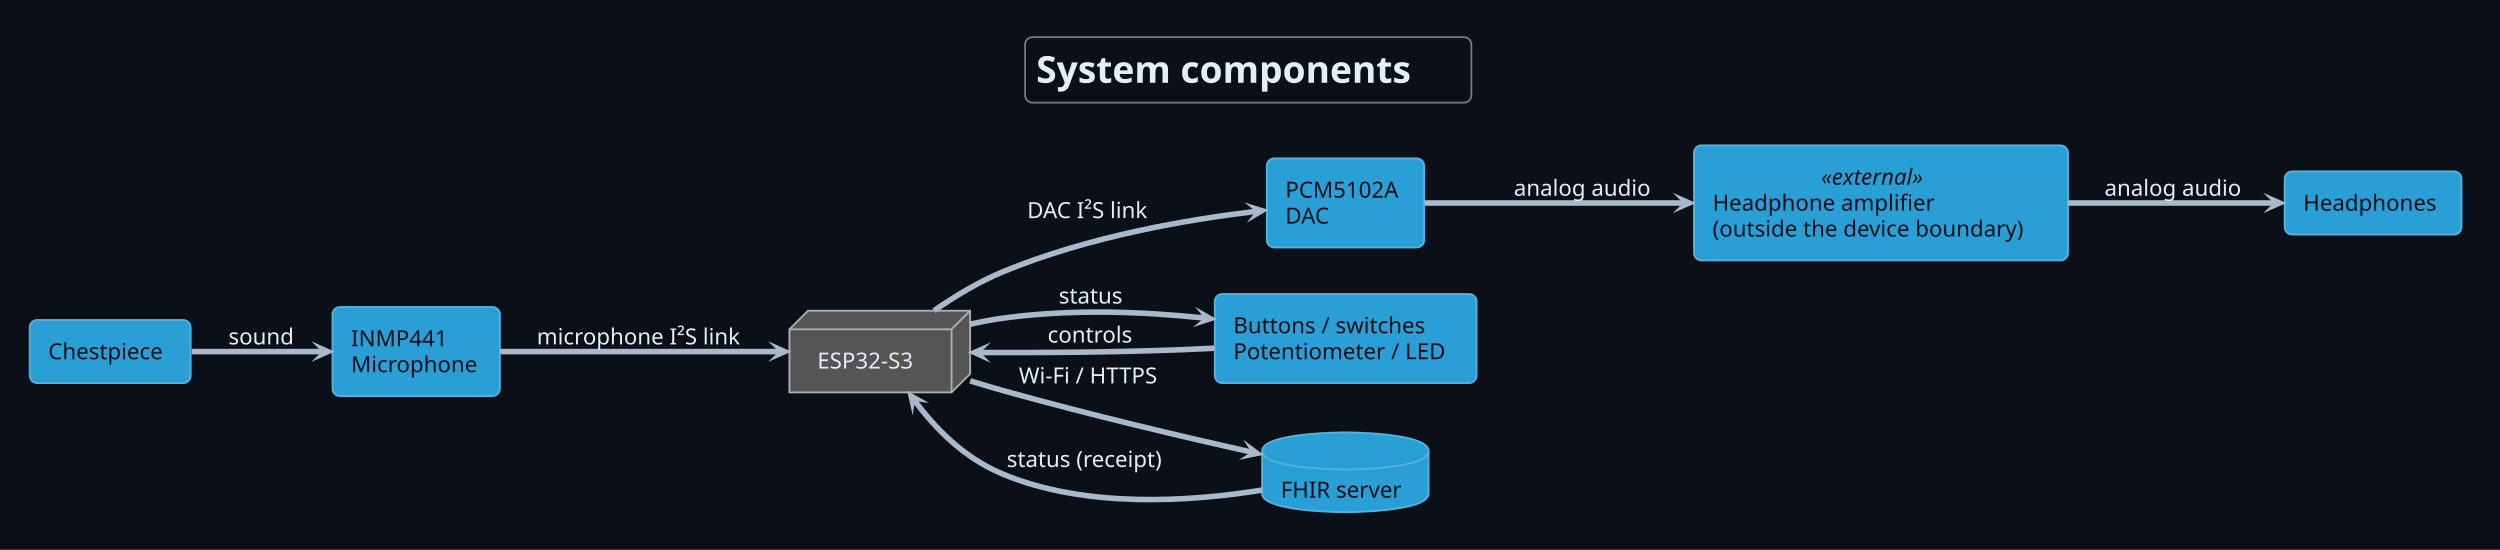
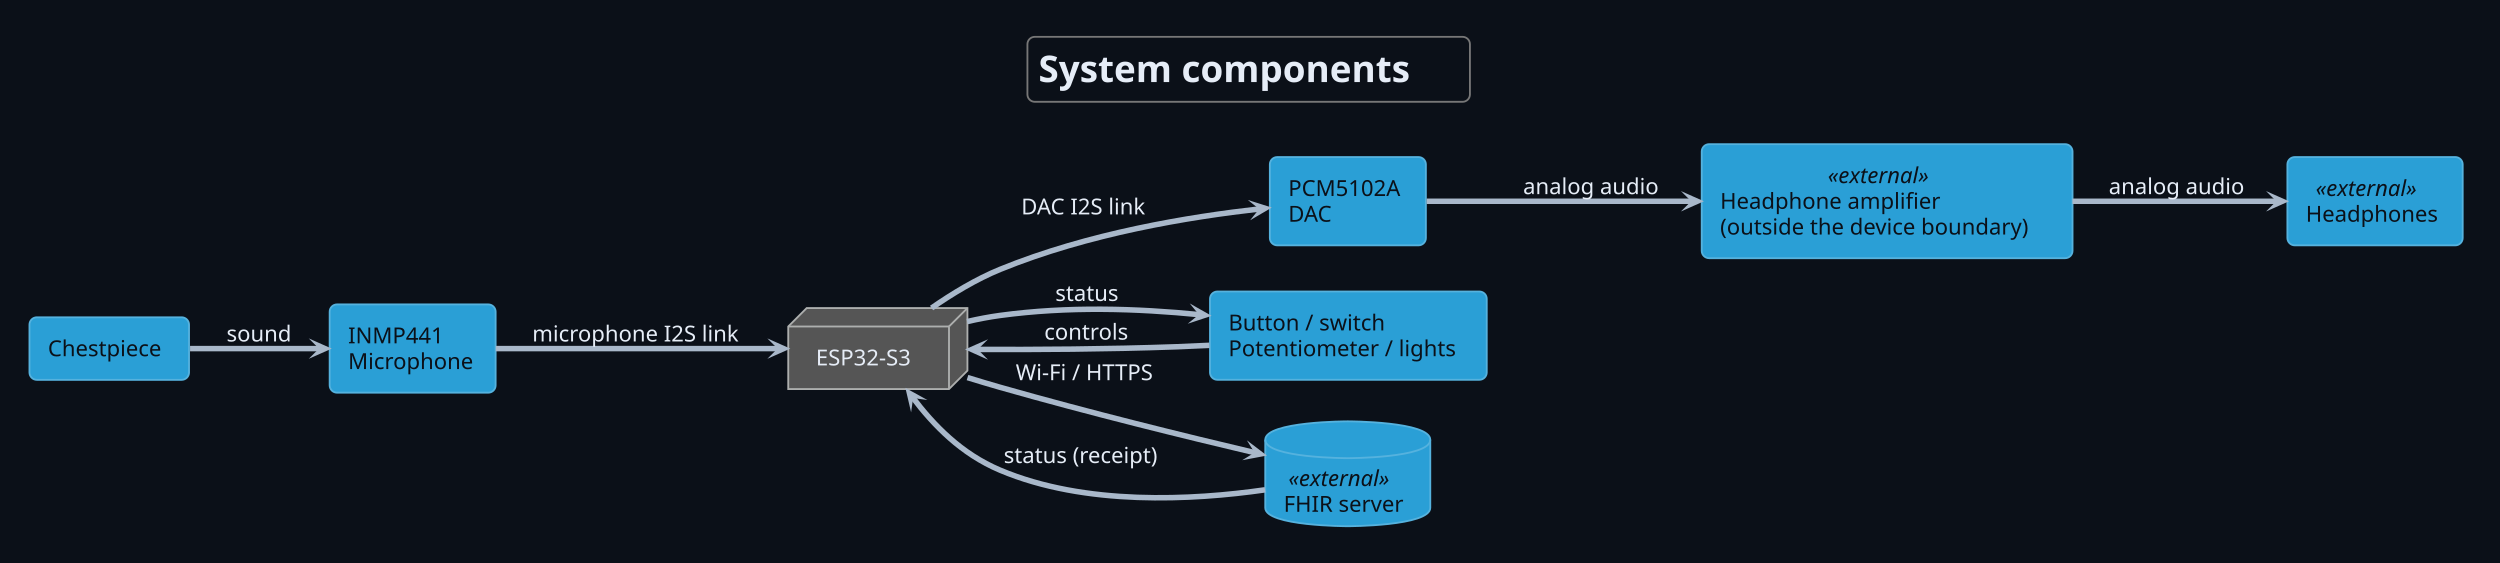
- <svg xmlns="http://www.w3.org/2000/svg" version="1.1" data-diagram-type="DESCRIPTION" style="width:1402px;height:308px;background:#0B1018;" width="1402.083px" height="308.333px" viewBox="0 0 1402 308" zoomAndPan="magnify" preserveAspectRatio="none" contentStyleType="text/css">
+ <svg xmlns="http://www.w3.org/2000/svg" version="1.1" data-diagram-type="DESCRIPTION" style="width:1414px;height:318px;background:#0B1018;" width="1414.583px" height="318.75px" viewBox="0 0 1414 318" zoomAndPan="magnify" preserveAspectRatio="none" contentStyleType="text/css">
  <defs />
  <g font-family="sans-serif" lengthAdjust="spacing">
-     <rect x="0" y="0" width="1402.083" height="308.333" fill="#0B1018" style="stroke:none;" />
-     <g class="title" data-source-line="23">
-       <rect x="574.859" y="20.833" width="250.283" height="36.751" fill="none" style="stroke:#777;stroke-width:1.042;" rx="4.167" ry="4.167" />
-       <text x="581.109" y="46.421" fill="#E6EDF7" font-size="20.833" textLength="237.783" font-weight="700">System components</text>
+     <rect x="0" y="0" width="1414.583" height="318.75" fill="#0B1018" style="stroke:none;" />
+     <g class="title" data-source-line="15">
+       <rect x="581.109" y="20.833" width="250.283" height="36.751" fill="none" style="stroke:#777;stroke-width:1.042;" rx="4.167" ry="4.167" />
+       <text x="587.359" y="46.421" fill="#E6EDF7" font-size="20.833" textLength="237.783" font-weight="700">System components</text>
    </g>
-     <g class="entity" data-qualified-name="chest" id="ent0001" data-source-line="25">
+     <g class="entity" data-qualified-name="chest" id="ent0001" data-source-line="17">
      <rect x="16.667" y="179.46" width="90.249" height="35.384" fill="#2A9FD6" style="stroke:#55B2DE;stroke-width:1.042;" rx="4.167" ry="4.167" />
      <text x="27.083" y="201.479" fill="#0B1018" font-size="12.5" textLength="69.415">Chestpiece</text>
    </g>
-     <g class="entity" data-qualified-name="mic" id="ent0002" data-source-line="26">
+     <g class="entity" data-qualified-name="mic" id="ent0002" data-source-line="18">
      <rect x="186.458" y="172.168" width="93.868" height="49.935" fill="#2A9FD6" style="stroke:#55B2DE;stroke-width:1.042;" rx="4.167" ry="4.167" />
      <text x="196.875" y="194.187" fill="#0B1018" font-size="12.5" textLength="55.219">INMP441</text>
      <text x="196.875" y="208.738" fill="#0B1018" font-size="12.5" textLength="73.035">Microphone</text>
    </g>
-     <g class="entity" data-qualified-name="cpu" id="ent0003" data-source-line="27">
-       <polygon points="442.708,184.668,453.125,174.251,544.049,174.251,544.049,209.635,533.632,220.052,442.708,220.052,442.708,184.668" fill="#555" style="stroke:#ADAFAE;stroke-width:1.042;stroke-linejoin:miter;stroke-miterlimit:10;" />
-       <line x1="533.632" y1="184.668" x2="544.049" y2="174.251" style="stroke:#ADAFAE;stroke-width:1.042;" />
-       <line x1="442.708" y1="184.668" x2="533.632" y2="184.668" style="stroke:#ADAFAE;stroke-width:1.042;" />
-       <line x1="533.632" y1="184.668" x2="533.632" y2="220.052" style="stroke:#ADAFAE;stroke-width:1.042;" />
-       <text x="458.333" y="206.687" fill="#E6EDF7" font-size="12.5" textLength="59.674">ESP32-S3</text>
+     <g class="entity" data-qualified-name="cpu" id="ent0003" data-source-line="19">
+       <polygon points="445.833,184.668,456.25,174.251,547.174,174.251,547.174,209.635,536.757,220.052,445.833,220.052,445.833,184.668" fill="#555" style="stroke:#ADAFAE;stroke-width:1.042;stroke-linejoin:miter;stroke-miterlimit:10;" />
+       <line x1="536.757" y1="184.668" x2="547.174" y2="174.251" style="stroke:#ADAFAE;stroke-width:1.042;" />
+       <line x1="445.833" y1="184.668" x2="536.757" y2="184.668" style="stroke:#ADAFAE;stroke-width:1.042;" />
+       <line x1="536.757" y1="184.668" x2="536.757" y2="220.052" style="stroke:#ADAFAE;stroke-width:1.042;" />
+       <text x="461.458" y="206.687" fill="#E6EDF7" font-size="12.5" textLength="59.674">ESP32-S3</text>
    </g>
-     <g class="entity" data-qualified-name="dac" id="ent0004" data-source-line="28">
-       <rect x="710.417" y="88.835" width="88.247" height="49.935" fill="#2A9FD6" style="stroke:#55B2DE;stroke-width:1.042;" rx="4.167" ry="4.167" />
-       <text x="720.833" y="110.854" fill="#0B1018" font-size="12.5" textLength="67.413">PCM5102A</text>
-       <text x="720.833" y="125.405" fill="#0B1018" font-size="12.5" textLength="26.904">DAC</text>
+     <g class="entity" data-qualified-name="dac" id="ent0004" data-source-line="20">
+       <rect x="718.229" y="88.835" width="88.247" height="49.935" fill="#2A9FD6" style="stroke:#55B2DE;stroke-width:1.042;" rx="4.167" ry="4.167" />
+       <text x="728.646" y="110.854" fill="#0B1018" font-size="12.5" textLength="67.413">PCM5102A</text>
+       <text x="728.646" y="125.405" fill="#0B1018" font-size="12.5" textLength="26.904">DAC</text>
    </g>
-     <g class="entity" data-qualified-name="amp" id="ent0005" data-source-line="29">
-       <rect x="950" y="81.543" width="209.719" height="64.486" fill="#2A9FD6" style="stroke:#55B2DE;stroke-width:1.042;" rx="4.167" ry="4.167" />
-       <text x="1021.275" y="103.562" fill="#0B1018" font-size="12.5" textLength="67.169" font-style="italic">«external»</text>
-       <text x="960.417" y="118.113" fill="#0B1018" font-size="12.5" textLength="131.195">Headphone amplifier</text>
-       <text x="960.417" y="132.664" fill="#0B1018" font-size="12.5" textLength="188.885">(outside the device boundary)</text>
+     <g class="entity" data-qualified-name="amp" id="ent0005" data-source-line="21">
+       <rect x="962.5" y="81.543" width="209.719" height="64.486" fill="#2A9FD6" style="stroke:#55B2DE;stroke-width:1.042;" rx="4.167" ry="4.167" />
+       <text x="1033.775" y="103.562" fill="#0B1018" font-size="12.5" textLength="67.169" font-style="italic">«external»</text>
+       <text x="972.917" y="118.113" fill="#0B1018" font-size="12.5" textLength="131.195">Headphone amplifier</text>
+       <text x="972.917" y="132.664" fill="#0B1018" font-size="12.5" textLength="188.885">(outside the device boundary)</text>
    </g>
-     <g class="entity" data-qualified-name="hp" id="ent0006" data-source-line="30">
-       <rect x="1281.25" y="96.126" width="99.148" height="35.384" fill="#2A9FD6" style="stroke:#55B2DE;stroke-width:1.042;" rx="4.167" ry="4.167" />
-       <text x="1291.667" y="118.146" fill="#0B1018" font-size="12.5" textLength="78.314">Headphones</text>
+     <g class="entity" data-qualified-name="hp" id="ent0006" data-source-line="22">
+       <rect x="1293.75" y="88.835" width="99.148" height="49.935" fill="#2A9FD6" style="stroke:#55B2DE;stroke-width:1.042;" rx="4.167" ry="4.167" />
+       <text x="1309.739" y="110.854" fill="#0B1018" font-size="12.5" textLength="67.169" font-style="italic">«external»</text>
+       <text x="1304.167" y="125.405" fill="#0B1018" font-size="12.5" textLength="78.314">Headphones</text>
    </g>
-     <g class="entity" data-qualified-name="controls" id="ent0007" data-source-line="31">
-       <rect x="681.25" y="164.876" width="146.798" height="49.935" fill="#2A9FD6" style="stroke:#55B2DE;stroke-width:1.042;" rx="4.167" ry="4.167" />
-       <text x="691.667" y="186.896" fill="#0B1018" font-size="12.5" textLength="114.648">Buttons / switches</text>
-       <text x="691.667" y="201.447" fill="#0B1018" font-size="12.5" textLength="125.964">Potentiometer / LED</text>
+     <g class="entity" data-qualified-name="controls" id="ent0007" data-source-line="23">
+       <rect x="684.375" y="164.876" width="156.527" height="49.935" fill="#2A9FD6" style="stroke:#55B2DE;stroke-width:1.042;" rx="4.167" ry="4.167" />
+       <text x="694.792" y="186.896" fill="#0B1018" font-size="12.5" textLength="93.933">Button / switch</text>
+       <text x="694.792" y="201.447" fill="#0B1018" font-size="12.5" textLength="135.693">Potentiometer / lights</text>
    </g>
-     <g class="entity" data-qualified-name="server" id="ent0008" data-source-line="32">
-       <path d="M707.813,252.897 C707.813,242.48 754.481,242.48 754.481,242.48 C754.481,242.48 801.149,242.48 801.149,252.897 L801.149,276.823 C801.149,287.24 754.481,287.24 754.481,287.24 C754.481,287.24 707.813,287.24 707.813,276.823 L707.813,252.897" style="stroke:#55B2DE;stroke-width:1.042;" fill="#2A9FD6" />
-       <path d="M707.813,252.897 C707.813,263.314 754.481,263.314 754.481,263.314 C754.481,263.314 801.149,263.314 801.149,252.897" style="stroke:#55B2DE;stroke-width:1.042;" fill="none" />
-       <text x="718.229" y="279.083" fill="#0B1018" font-size="12.5" textLength="72.504">FHIR server</text>
+     <g class="entity" data-qualified-name="server" id="ent0008" data-source-line="24">
+       <path d="M715.625,248.73 C715.625,238.314 762.293,238.314 762.293,238.314 C762.293,238.314 808.962,238.314 808.962,248.73 L808.962,287.207 C808.962,297.624 762.293,297.624 762.293,297.624 C762.293,297.624 715.625,297.624 715.625,287.207 L715.625,248.73" style="stroke:#55B2DE;stroke-width:1.042;" fill="#2A9FD6" />
+       <path d="M715.625,248.73 C715.625,259.147 762.293,259.147 762.293,259.147 C762.293,259.147 808.962,259.147 808.962,248.73" style="stroke:#55B2DE;stroke-width:1.042;" fill="none" />
+       <text x="728.709" y="274.917" fill="#0B1018" font-size="12.5" textLength="67.169" font-style="italic">«external»</text>
+       <text x="726.042" y="289.467" fill="#0B1018" font-size="12.5" textLength="72.504">FHIR server</text>
    </g>
    <g class="link" data-entity-1="ent0001" data-entity-2="ent0002" id="lnk9" data-link-type="dependency">
      <polygon points="186.345,197.168,176.97,193.001,181.137,197.168,176.97,201.335,186.345,197.168" fill="#A9B8CA" style="stroke:#A9B8CA;stroke-width:1.042;stroke-linejoin:miter;stroke-miterlimit:10;" />
      <path d="M107.495,197.168 C131.787,197.168 156.618,197.168 181.137,197.168" style="stroke:#A9B8CA;stroke-width:3.125;" fill="none" />
      <text x="128.125" y="193.146" fill="#E6EDF7" font-size="12.5" textLength="37.939">sound</text>
    </g>
    <g class="link" data-entity-1="ent0002" data-entity-2="ent0003" id="lnk10" data-link-type="dependency">
-       <polygon points="442.538,197.168,433.163,193.001,437.33,197.168,433.163,201.335,442.538,197.168" fill="#A9B8CA" style="stroke:#A9B8CA;stroke-width:1.042;stroke-linejoin:miter;stroke-miterlimit:10;" />
-       <path d="M280.467,197.168 C326.09,197.168 390.506,197.168 437.33,197.168" style="stroke:#A9B8CA;stroke-width:3.125;" fill="none" />
-       <text x="301.042" y="193.146" fill="#E6EDF7" font-size="12.5" textLength="121.112">microphone I²S link</text>
+       <polygon points="445.727,197.168,436.352,193.001,440.519,197.168,436.352,201.335,445.727,197.168" fill="#A9B8CA" style="stroke:#A9B8CA;stroke-width:1.042;stroke-linejoin:miter;stroke-miterlimit:10;" />
+       <path d="M280.425,197.168 C326.805,197.168 392.919,197.168 440.519,197.168" style="stroke:#A9B8CA;stroke-width:3.125;" fill="none" />
+       <text x="301.042" y="193.146" fill="#E6EDF7" font-size="12.5" textLength="124.054">microphone I2S link</text>
    </g>
    <g class="link" data-entity-1="ent0003" data-entity-2="ent0004" id="lnk11" data-link-type="dependency">
-       <polygon points="710.143,117.83,700.34,114.806,704.972,118.448,701.329,123.08,710.143,117.83" fill="#A9B8CA" style="stroke:#A9B8CA;stroke-width:1.042;stroke-linejoin:miter;stroke-miterlimit:10;" />
-       <path d="M523.787,174.239 C535.319,166.259 549.001,157.924 562.5,152.376 C610.876,132.494 665.311,123.191 704.972,118.448" style="stroke:#A9B8CA;stroke-width:3.125;" fill="none" />
-       <text x="576.042" y="122.312" fill="#E6EDF7" font-size="12.5" textLength="73.59">DAC I²S link</text>
+       <polygon points="718.067,117.53,708.285,114.438,712.891,118.112,709.217,122.719,718.067,117.53" fill="#A9B8CA" style="stroke:#A9B8CA;stroke-width:1.042;stroke-linejoin:miter;stroke-miterlimit:10;" />
+       <path d="M526.899,174.206 C538.429,166.221 552.113,157.893 565.625,152.376 C615.67,131.944 672.267,122.684 712.891,118.112" style="stroke:#A9B8CA;stroke-width:3.125;" fill="none" />
+       <text x="577.604" y="121.271" fill="#E6EDF7" font-size="12.5" textLength="76.532">DAC I2S link</text>
    </g>
    <g class="link" data-entity-1="ent0004" data-entity-2="ent0005" id="lnk12" data-link-type="dependency">
-       <polygon points="949.769,113.835,940.394,109.668,944.561,113.835,940.394,118.001,949.769,113.835" fill="#A9B8CA" style="stroke:#A9B8CA;stroke-width:1.042;stroke-linejoin:miter;stroke-miterlimit:10;" />
-       <path d="M799.049,113.835 C838.425,113.835 892.885,113.835 944.561,113.835" style="stroke:#A9B8CA;stroke-width:3.125;" fill="none" />
-       <text x="848.958" y="109.812" fill="#E6EDF7" font-size="12.5" textLength="80.908">analog audio</text>
+       <polygon points="962.451,113.835,953.076,109.668,957.243,113.835,953.076,118.001,962.451,113.835" fill="#A9B8CA" style="stroke:#A9B8CA;stroke-width:1.042;stroke-linejoin:miter;stroke-miterlimit:10;" />
+       <path d="M806.897,113.835 C847.345,113.835 904.059,113.835 957.243,113.835" style="stroke:#A9B8CA;stroke-width:3.125;" fill="none" />
+       <text x="861.458" y="109.812" fill="#E6EDF7" font-size="12.5" textLength="80.908">analog audio</text>
    </g>
    <g class="link" data-entity-1="ent0005" data-entity-2="ent0006" id="lnk13" data-link-type="dependency">
-       <polygon points="1280.892,113.835,1271.517,109.668,1275.684,113.835,1271.517,118.001,1280.892,113.835" fill="#A9B8CA" style="stroke:#A9B8CA;stroke-width:1.042;stroke-linejoin:miter;stroke-miterlimit:10;" />
-       <path d="M1159.692,113.835 C1201.318,113.835 1242.062,113.835 1275.684,113.835" style="stroke:#A9B8CA;stroke-width:3.125;" fill="none" />
-       <text x="1180.208" y="109.812" fill="#E6EDF7" font-size="12.5" textLength="80.908">analog audio</text>
+       <polygon points="1293.392,113.835,1284.017,109.668,1288.184,113.835,1284.017,118.001,1293.392,113.835" fill="#A9B8CA" style="stroke:#A9B8CA;stroke-width:1.042;stroke-linejoin:miter;stroke-miterlimit:10;" />
+       <path d="M1172.192,113.835 C1213.818,113.835 1254.562,113.835 1288.184,113.835" style="stroke:#A9B8CA;stroke-width:3.125;" fill="none" />
+       <text x="1192.708" y="109.812" fill="#E6EDF7" font-size="12.5" textLength="80.908">analog audio</text>
    </g>
    <g class="link" data-entity-1="ent0007" data-entity-2="ent0003" id="lnk14" data-link-type="dependency">
-       <polygon points="543.976,197.672,553.333,201.877,549.184,197.693,553.368,193.544,543.976,197.672" fill="#A9B8CA" style="stroke:#A9B8CA;stroke-width:1.042;stroke-linejoin:miter;stroke-miterlimit:10;" />
-       <path d="M681.032,195.265 C674.766,195.606 668.523,195.901 662.5,196.126 C622.66,197.614 582.686,197.833 549.184,197.693" style="stroke:#A9B8CA;stroke-width:3.125;" fill="none" />
-       <text x="587.5" y="192.104" fill="#E6EDF7" font-size="12.5" textLength="50.116">controls</text>
+       <polygon points="547.099,197.628,556.459,201.829,552.308,197.647,556.489,193.495,547.099,197.628" fill="#A9B8CA" style="stroke:#A9B8CA;stroke-width:1.042;stroke-linejoin:miter;stroke-miterlimit:10;" />
+       <path d="M684.068,195.316 C677.83,195.635 671.623,195.912 665.625,196.126 C625.783,197.548 585.808,197.768 552.308,197.647" style="stroke:#A9B8CA;stroke-width:3.125;" fill="none" />
+       <text x="590.625" y="192.104" fill="#E6EDF7" font-size="12.5" textLength="50.116">controls</text>
    </g>
    <g class="link" data-entity-1="ent0003" data-entity-2="ent0007" id="lnk15" data-link-type="dependency">
-       <polygon points="681.241,178.952,672.349,173.836,676.061,178.412,671.485,182.124,681.241,178.952" fill="#A9B8CA" style="stroke:#A9B8CA;stroke-width:1.042;stroke-linejoin:miter;stroke-miterlimit:10;" />
-       <path d="M543.884,181.88 C550.101,180.455 556.413,179.239 562.5,178.418 C601.541,173.151 640.215,174.675 676.061,178.412" style="stroke:#A9B8CA;stroke-width:3.125;" fill="none" />
-       <text x="593.75" y="170.229" fill="#E6EDF7" font-size="12.5" textLength="38.409">status</text>
+       <polygon points="684,178.512,675.077,173.448,678.816,178.002,674.262,181.741,684,178.512" fill="#A9B8CA" style="stroke:#A9B8CA;stroke-width:1.042;stroke-linejoin:miter;stroke-miterlimit:10;" />
+       <path d="M547.009,181.88 C553.226,180.455 559.538,179.239 565.625,178.418 C604.439,173.182 642.716,174.453 678.816,178.002" style="stroke:#A9B8CA;stroke-width:3.125;" fill="none" />
+       <text x="596.875" y="170.229" fill="#E6EDF7" font-size="12.5" textLength="38.409">status</text>
    </g>
    <g class="link" data-entity-1="ent0003" data-entity-2="ent0008" id="lnk16" data-link-type="dependency">
-       <polygon points="707.436,254.816,699.198,248.701,702.353,253.678,697.377,256.833,707.436,254.816" fill="#A9B8CA" style="stroke:#A9B8CA;stroke-width:1.042;stroke-linejoin:miter;stroke-miterlimit:10;" />
-       <path d="M544.073,213.61 C550.258,215.512 556.51,217.367 562.5,219.043 C611.631,232.789 663.484,244.972 702.353,253.678" style="stroke:#A9B8CA;stroke-width:3.125;" fill="none" />
-       <text x="571.354" y="215.021" fill="#E6EDF7" font-size="12.5" textLength="83.307">Wi-Fi / HTTPS</text>
+       <polygon points="715.334,257.368,707.166,251.161,710.264,256.173,705.252,259.271,715.334,257.368" fill="#A9B8CA" style="stroke:#A9B8CA;stroke-width:1.042;stroke-linejoin:miter;stroke-miterlimit:10;" />
+       <path d="M547.214,213.554 C553.396,215.465 559.644,217.338 565.625,219.043 C616.517,233.546 670.437,246.778 710.264,256.173" style="stroke:#A9B8CA;stroke-width:3.125;" fill="none" />
+       <text x="574.479" y="215.021" fill="#E6EDF7" font-size="12.5" textLength="83.307">Wi-Fi / HTTPS</text>
    </g>
    <g class="link" data-entity-1="ent0008" data-entity-2="ent0003" id="lnk17" data-link-type="dependency">
-       <polygon points="509.441,220.125,511.747,230.121,512.572,224.287,518.406,225.111,509.441,220.125" fill="#A9B8CA" style="stroke:#A9B8CA;stroke-width:1.042;stroke-linejoin:miter;stroke-miterlimit:10;" />
-       <path d="M707.693,274.854 C667.721,281.307 609.066,285.31 562.5,265.918 C540.301,256.673 524.744,240.467 512.572,224.287" style="stroke:#A9B8CA;stroke-width:3.125;" fill="none" />
-       <text x="564.583" y="261.896" fill="#E6EDF7" font-size="12.5" textLength="95.837">status (receipt)</text>
+       <polygon points="512.851,220.395,515.192,230.383,515.997,224.546,521.834,225.351,512.851,220.395" fill="#A9B8CA" style="stroke:#A9B8CA;stroke-width:1.042;stroke-linejoin:miter;stroke-miterlimit:10;" />
+       <path d="M715.535,277.04 C674.529,282.939 613.698,286.238 565.625,265.918 C543.631,256.621 528.189,240.636 515.997,224.546" style="stroke:#A9B8CA;stroke-width:3.125;" fill="none" />
+       <text x="567.708" y="261.896" fill="#E6EDF7" font-size="12.5" textLength="95.837">status (receipt)</text>
    </g>
  </g>
</svg>
